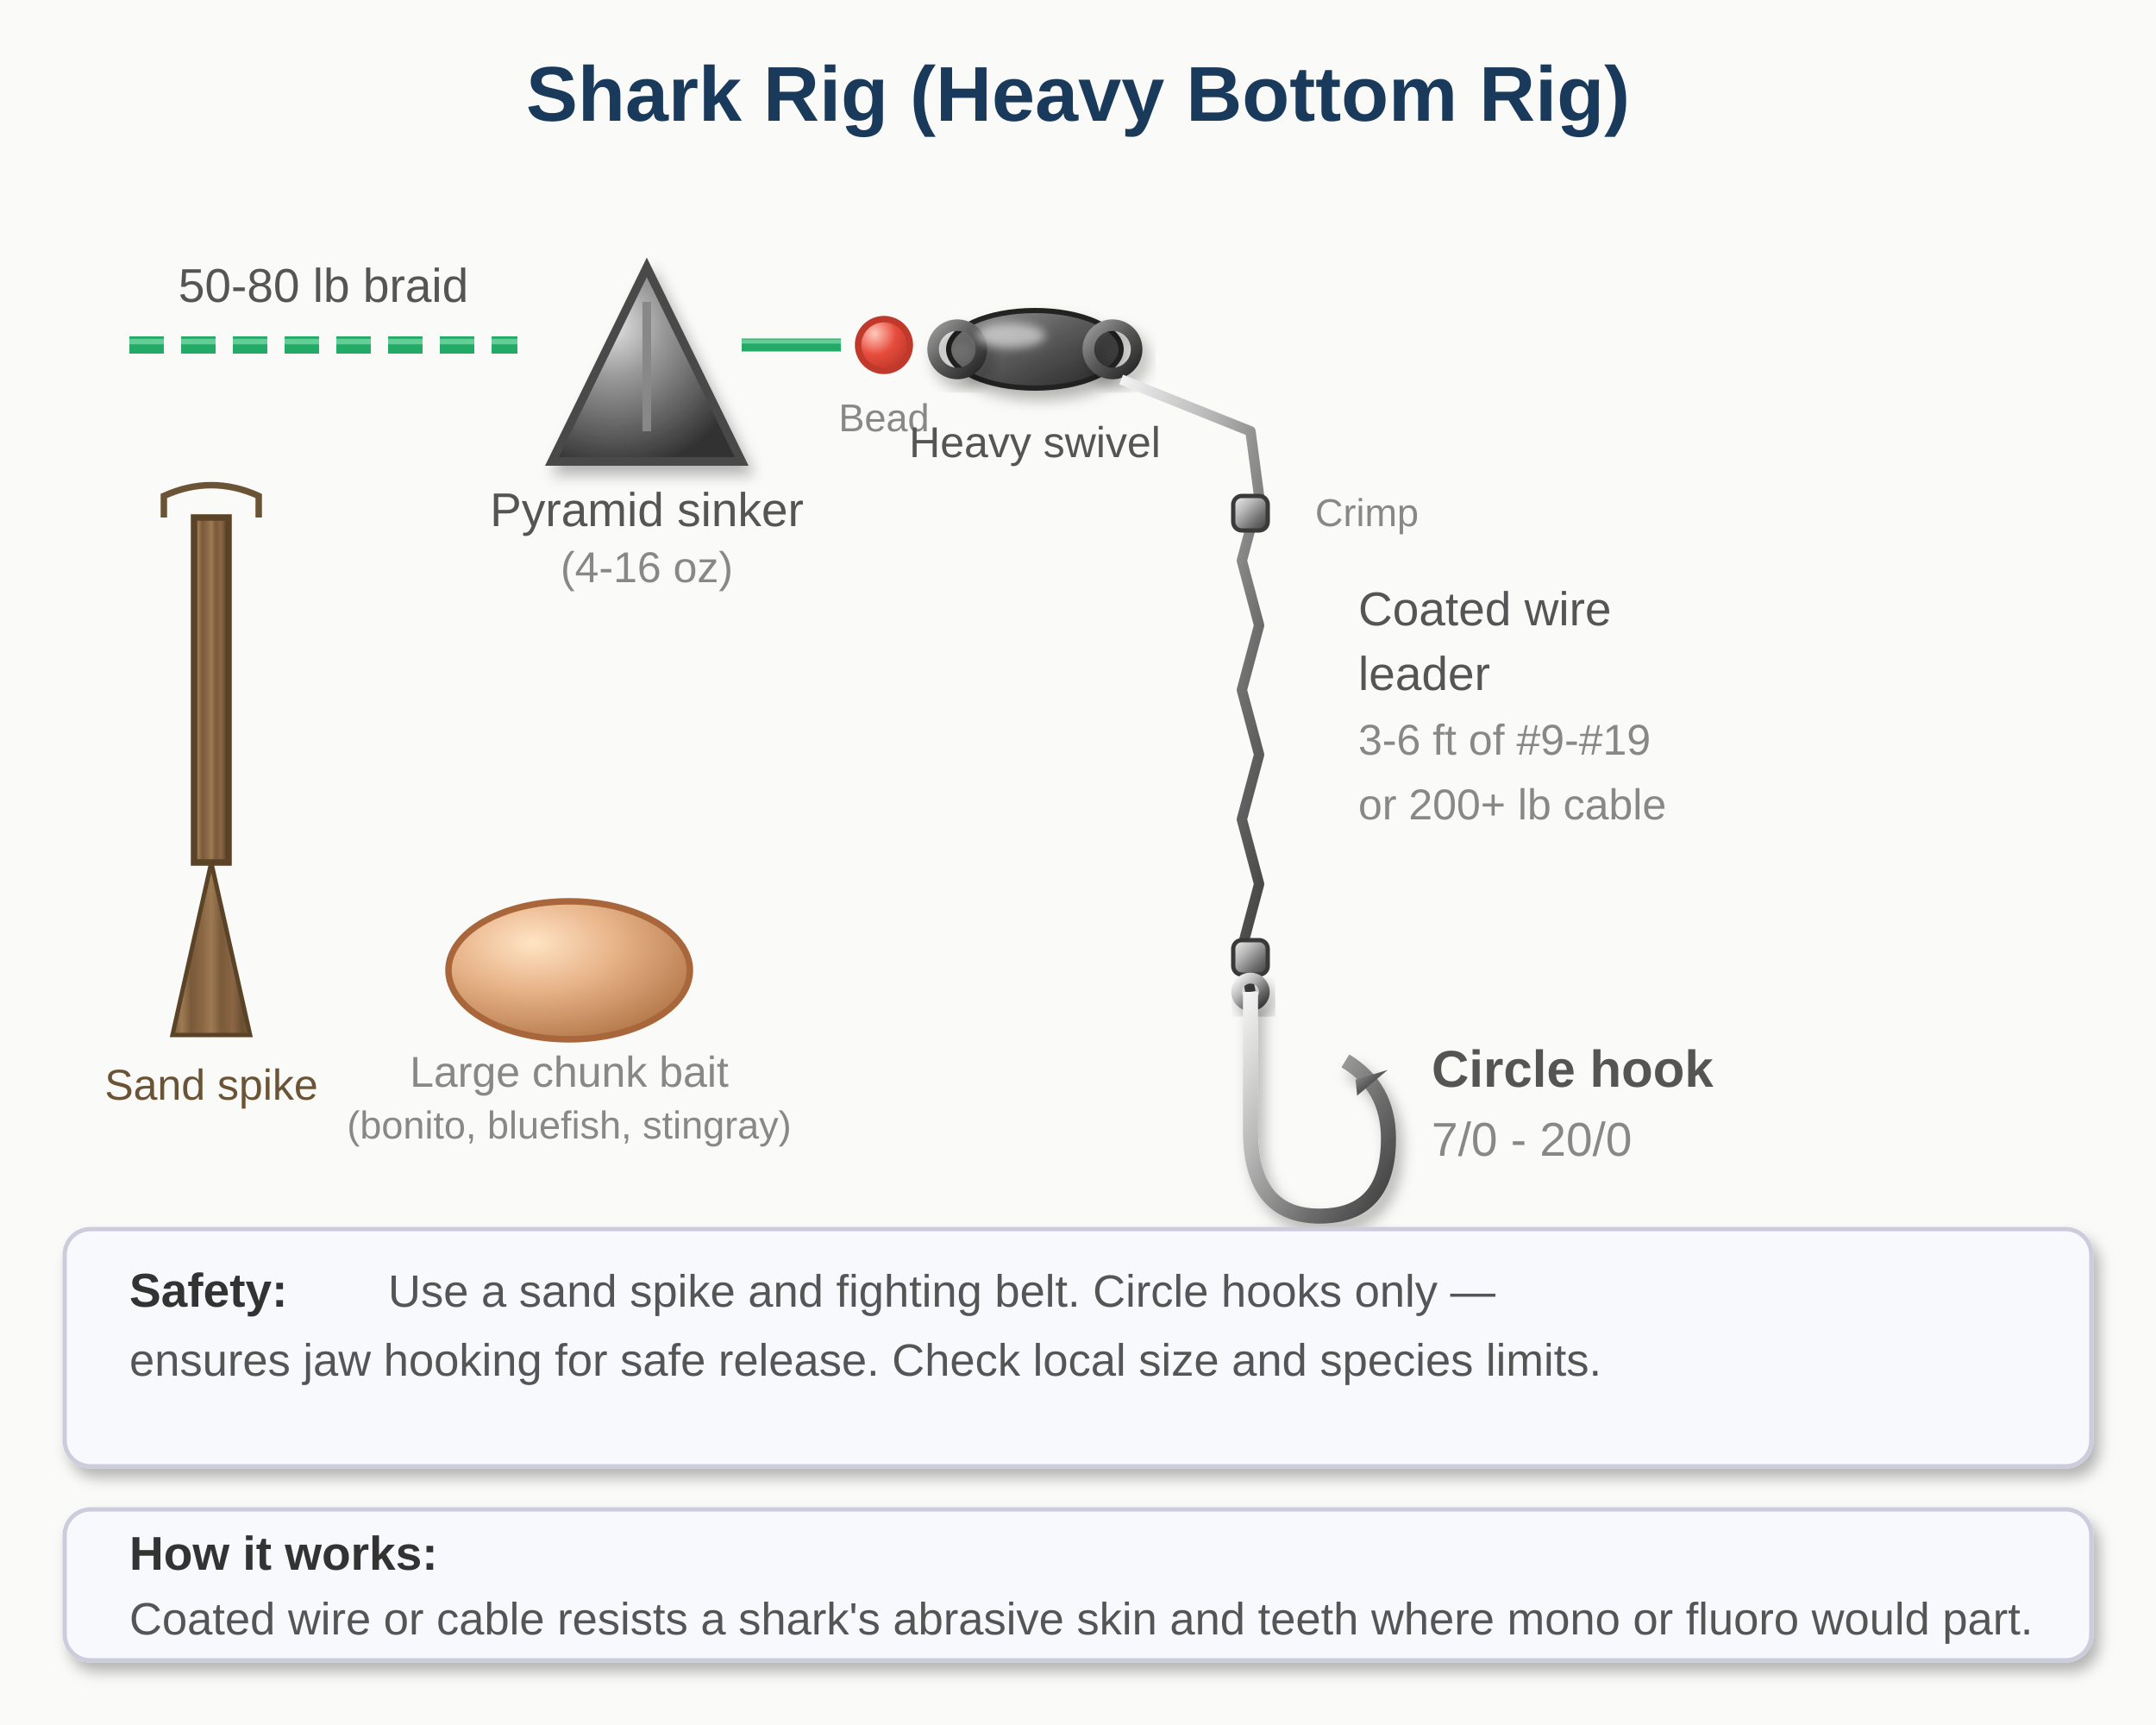
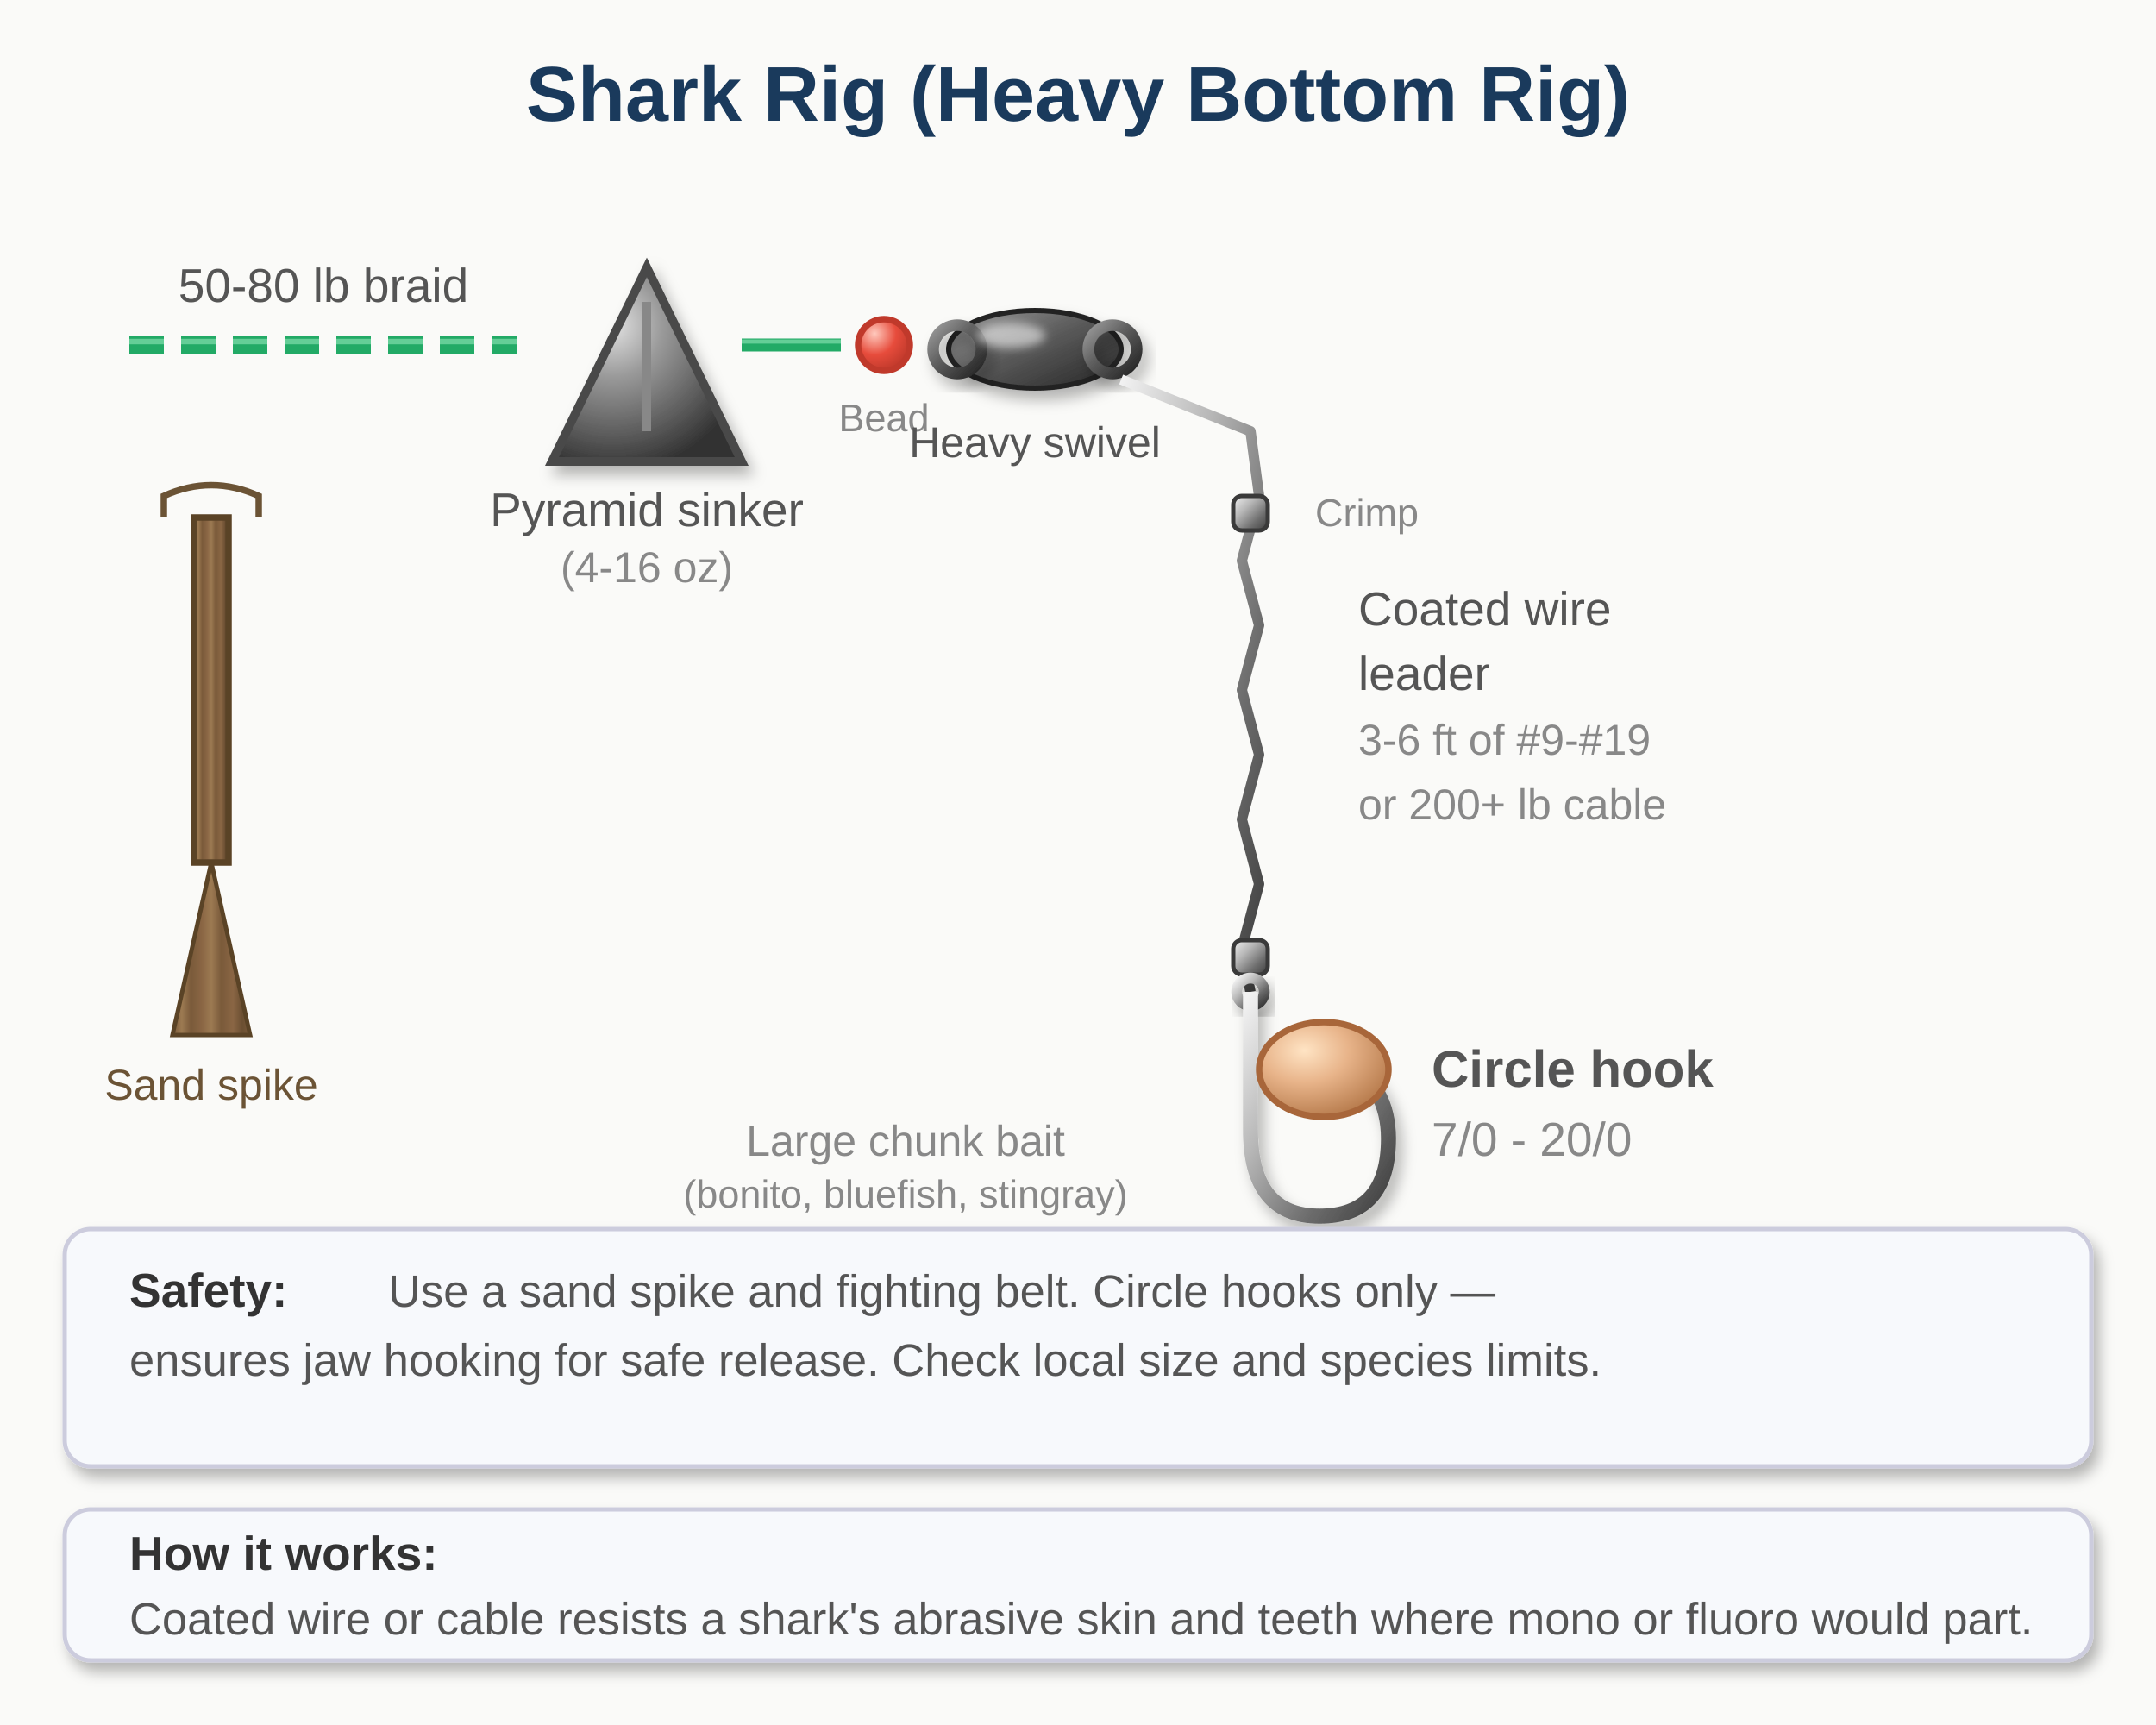
<svg xmlns="http://www.w3.org/2000/svg" viewBox="0 0 500 400" font-family="Arial, sans-serif">
  <rect x="0" y="0" width="500" height="400" fill="#FAFAF8" />
  <defs>
    <radialGradient id="beadGrad_e74c3c" cx="32%" cy="28%" r="75%">
      <stop offset="0%" stop-color="#ffc9bd" />
      <stop offset="55%" stop-color="#e74c3c" />
      <stop offset="100%" stop-color="#c0392b" />
    </radialGradient>
    <linearGradient id="woodGrain" x1="0%" y1="0%" x2="100%" y2="0%">
      <stop offset="0%" stop-color="#7a5a3a" />
      <stop offset="12%" stop-color="#9c7a52" />
      <stop offset="24%" stop-color="#7a5a3a" />
      <stop offset="38%" stop-color="#8a6644" />
      <stop offset="50%" stop-color="#9c7a52" />
      <stop offset="63%" stop-color="#7a5a3a" />
      <stop offset="78%" stop-color="#8a6644" />
      <stop offset="90%" stop-color="#6b4f32" />
      <stop offset="100%" stop-color="#7a5a3a" />
    </linearGradient>
  </defs>
  <defs>
    <radialGradient id="baitGrad" cx="35%" cy="30%" r="75%">
      <stop offset="0%" stop-color="#ffe4c4" />
      <stop offset="45%" stop-color="#e8b48a" />
      <stop offset="100%" stop-color="#b5794a" />
    </radialGradient>
    <filter id="glossBlur" x="-60%" y="-60%" width="220%" height="220%">
      <feGaussianBlur stdDeviation="1.1" />
    </filter>
  </defs>
  <defs>
    <linearGradient id="steelGrad" x1="0%" y1="0%" x2="100%" y2="100%">
      <stop offset="0%" stop-color="#f2f2f2" />
      <stop offset="35%" stop-color="#b8b8b8" />
      <stop offset="70%" stop-color="#6e6e6e" />
      <stop offset="100%" stop-color="#3d3d3d" />
    </linearGradient>
    <linearGradient id="steelGradDark" x1="0%" y1="0%" x2="100%" y2="100%">
      <stop offset="0%" stop-color="#9a9a9a" />
      <stop offset="45%" stop-color="#5c5c5c" />
      <stop offset="100%" stop-color="#242424" />
    </linearGradient>
    <radialGradient id="leadGrad" cx="32%" cy="30%" r="75%">
      <stop offset="0%" stop-color="#e2e2e2" />
      <stop offset="35%" stop-color="#9a9a9a" />
      <stop offset="75%" stop-color="#5c5c5c" />
      <stop offset="100%" stop-color="#333333" />
    </radialGradient>
    <filter id="softShadow" x="-40%" y="-40%" width="180%" height="180%">
      <feDropShadow dx="1.4" dy="2.2" stdDeviation="1.6" flood-color="#000000" flood-opacity="0.28" />
    </filter>
  </defs>
  <text x="250" y="28" text-anchor="middle" font-size="18" font-weight="bold" fill="#1a3a5c">Shark Rig (Heavy Bottom Rig)</text>
  <line x1="30" y1="80" x2="120" y2="80" stroke="#2a6" stroke-width="4" stroke-dasharray="8,4" />
  <line x1="30" y1="79.2" x2="120" y2="79.2" stroke="#8fe6b8" stroke-width="1.28" stroke-dasharray="8,4" opacity="0.6" />
  <text x="75" y="70" text-anchor="middle" font-size="11" fill="#555">50-80 lb braid</text>
  <g transform="translate(128, 62)">
    <polygon points="22,0 0,45 44,45" fill="url(#leadGrad)" stroke="#4a4a4a" stroke-width="2" filter="url(#softShadow)" />
    <line x1="22" y1="8" x2="22" y2="38" stroke="#888" stroke-width="2" />
    <text x="22" y="60" text-anchor="middle" font-size="11" fill="#555">Pyramid sinker</text>
    <text x="22" y="73" text-anchor="middle" font-size="10" fill="#888">(4-16 oz)</text>
  </g>
  <line x1="172" y1="80" x2="195" y2="80" stroke="#2a6" stroke-width="3" />
  <line x1="172" y1="79.2" x2="195" y2="79.2" stroke="#8fe6b8" stroke-width="0.96" opacity="0.6" />
  <circle cx="205" cy="80" r="6" fill="url(#beadGrad_e74c3c)" stroke="#c0392b" stroke-width="1.5" />
  <text x="205" y="100" text-anchor="middle" font-size="9" fill="#888">Bead</text>
  <g transform="translate(220, 70)">
    <ellipse cx="20.0" cy="11.0" rx="20.0" ry="9.0" fill="url(#steelGradDark)" stroke="#222222" stroke-width="1.2" filter="url(#softShadow)" />
    <circle cx="2.0" cy="11.0" r="5.6" fill="none" stroke="url(#steelGradDark)" stroke-width="2.69" filter="url(#softShadow)" />
    <circle cx="38.0" cy="11.0" r="5.6" fill="none" stroke="url(#steelGradDark)" stroke-width="2.69" filter="url(#softShadow)" />
    <ellipse cx="14.4" cy="7.8" rx="8.0" ry="2.9" fill="#ffffff" opacity="0.55" filter="url(#glossBlur)" />
    <text x="20" y="36" text-anchor="middle" font-size="10" fill="#555">Heavy swivel</text>
  </g>
  <path d="M260 88 L290 100 L292 115 L288 130 L292 145 L288 160 L292 175 L288 190 L292 205 L288 220 L290 230" fill="none" stroke="url(#steelGrad)" stroke-width="2.4" stroke-linejoin="round" />
  <text x="315" y="145" font-size="11" fill="#555">Coated wire</text>
  <text x="315" y="160" font-size="11" fill="#555">leader</text>
  <text x="315" y="175" font-size="10" fill="#888">3-6 ft of #9-#19</text>
  <text x="315" y="190" font-size="10" fill="#888">or 200+ lb cable</text>
  <rect x="286" y="115" width="8" height="8" rx="2" fill="url(#steelGrad)" stroke="#3a3a3a" stroke-width="1" />
  <text x="305" y="122" font-size="9" fill="#888">Crimp</text>
  <rect x="286" y="218" width="8" height="8" rx="2" fill="url(#steelGrad)" stroke="#3a3a3a" stroke-width="1" />
  <g transform="translate(272, 230)">
    <circle cx="18" cy="0" r="3.2" fill="none" stroke="url(#steelGrad)" stroke-width="2.52" filter="url(#softShadow)" />
    <path d="M18 0 L18 32 Q18 52 34 52 Q50 52 50 34 Q50 22 40 16" fill="none" stroke="url(#steelGrad)" stroke-width="3.5" filter="url(#softShadow)" />
    <path d="M42.36 20.33 L49.82 18.10 L42.74 24.06 Z" fill="url(#steelGradDark)" />
    <text x="60" y="22" font-size="12" fill="#555" font-weight="bold">Circle hook</text>
    <text x="60" y="38" font-size="11" fill="#888">7/0 - 20/0</text>
  </g>
-   <g transform="translate(110, 210)">
-     <ellipse cx="22" cy="15" rx="28" ry="16" fill="url(#baitGrad)" stroke="#a8663a" stroke-width="1.5" />
-     <text x="22" y="42" text-anchor="middle" font-size="10" fill="#888">Large chunk bait</text>
-     <text x="22" y="54" text-anchor="middle" font-size="9" fill="#888">(bonito, bluefish, stingray)</text>
-   </g>
+   <ellipse cx="307" cy="248" rx="15" ry="11" fill="url(#baitGrad)" stroke="#a8663a" stroke-width="1.5" />
+   <text x="210" y="268" text-anchor="middle" font-size="10" fill="#888">Large chunk bait</text>
+   <text x="210" y="280" text-anchor="middle" font-size="9" fill="#888">(bonito, bluefish, stingray)</text>
  <g transform="translate(30, 120)">
    <rect x="15" y="0" width="8" height="80" fill="url(#woodGrain)" stroke="#5a4326" stroke-width="1.5" />
    <polygon points="19,80 10,120 28,120" fill="url(#woodGrain)" stroke="#5a4326" stroke-width="1" />
    <text x="19" y="135" text-anchor="middle" font-size="10" fill="#6B5335">Sand spike</text>
    <path d="M8 0 L8 -5 Q19 -10 30 -5 L30 0" fill="none" stroke="#6B5335" stroke-width="1.5" />
  </g>
  <rect x="15" y="285" width="470" height="55" rx="6" fill="#f7f9fc" stroke="#ccd" stroke-width="1" filter="url(#softShadow)" />
  <text x="30" y="303" font-size="11" fill="#333" font-weight="bold">Safety:</text>
  <text x="90" y="303" font-size="10.5" fill="#555">Use a sand spike and fighting belt. Circle hooks only —</text>
  <text x="30" y="319" font-size="10.5" fill="#555">ensures jaw hooking for safe release. Check local size and species limits.</text>
  <rect x="15" y="350" width="470" height="35" rx="6" fill="#f7f9fc" stroke="#ccd" stroke-width="1" filter="url(#softShadow)" />
  <text x="30" y="364" font-size="11" fill="#333" font-weight="bold">How it works:</text>
  <text x="30" y="379" font-size="10.5" fill="#555">Coated wire or cable resists a shark's abrasive skin and teeth where mono or fluoro would part.</text>
</svg>
